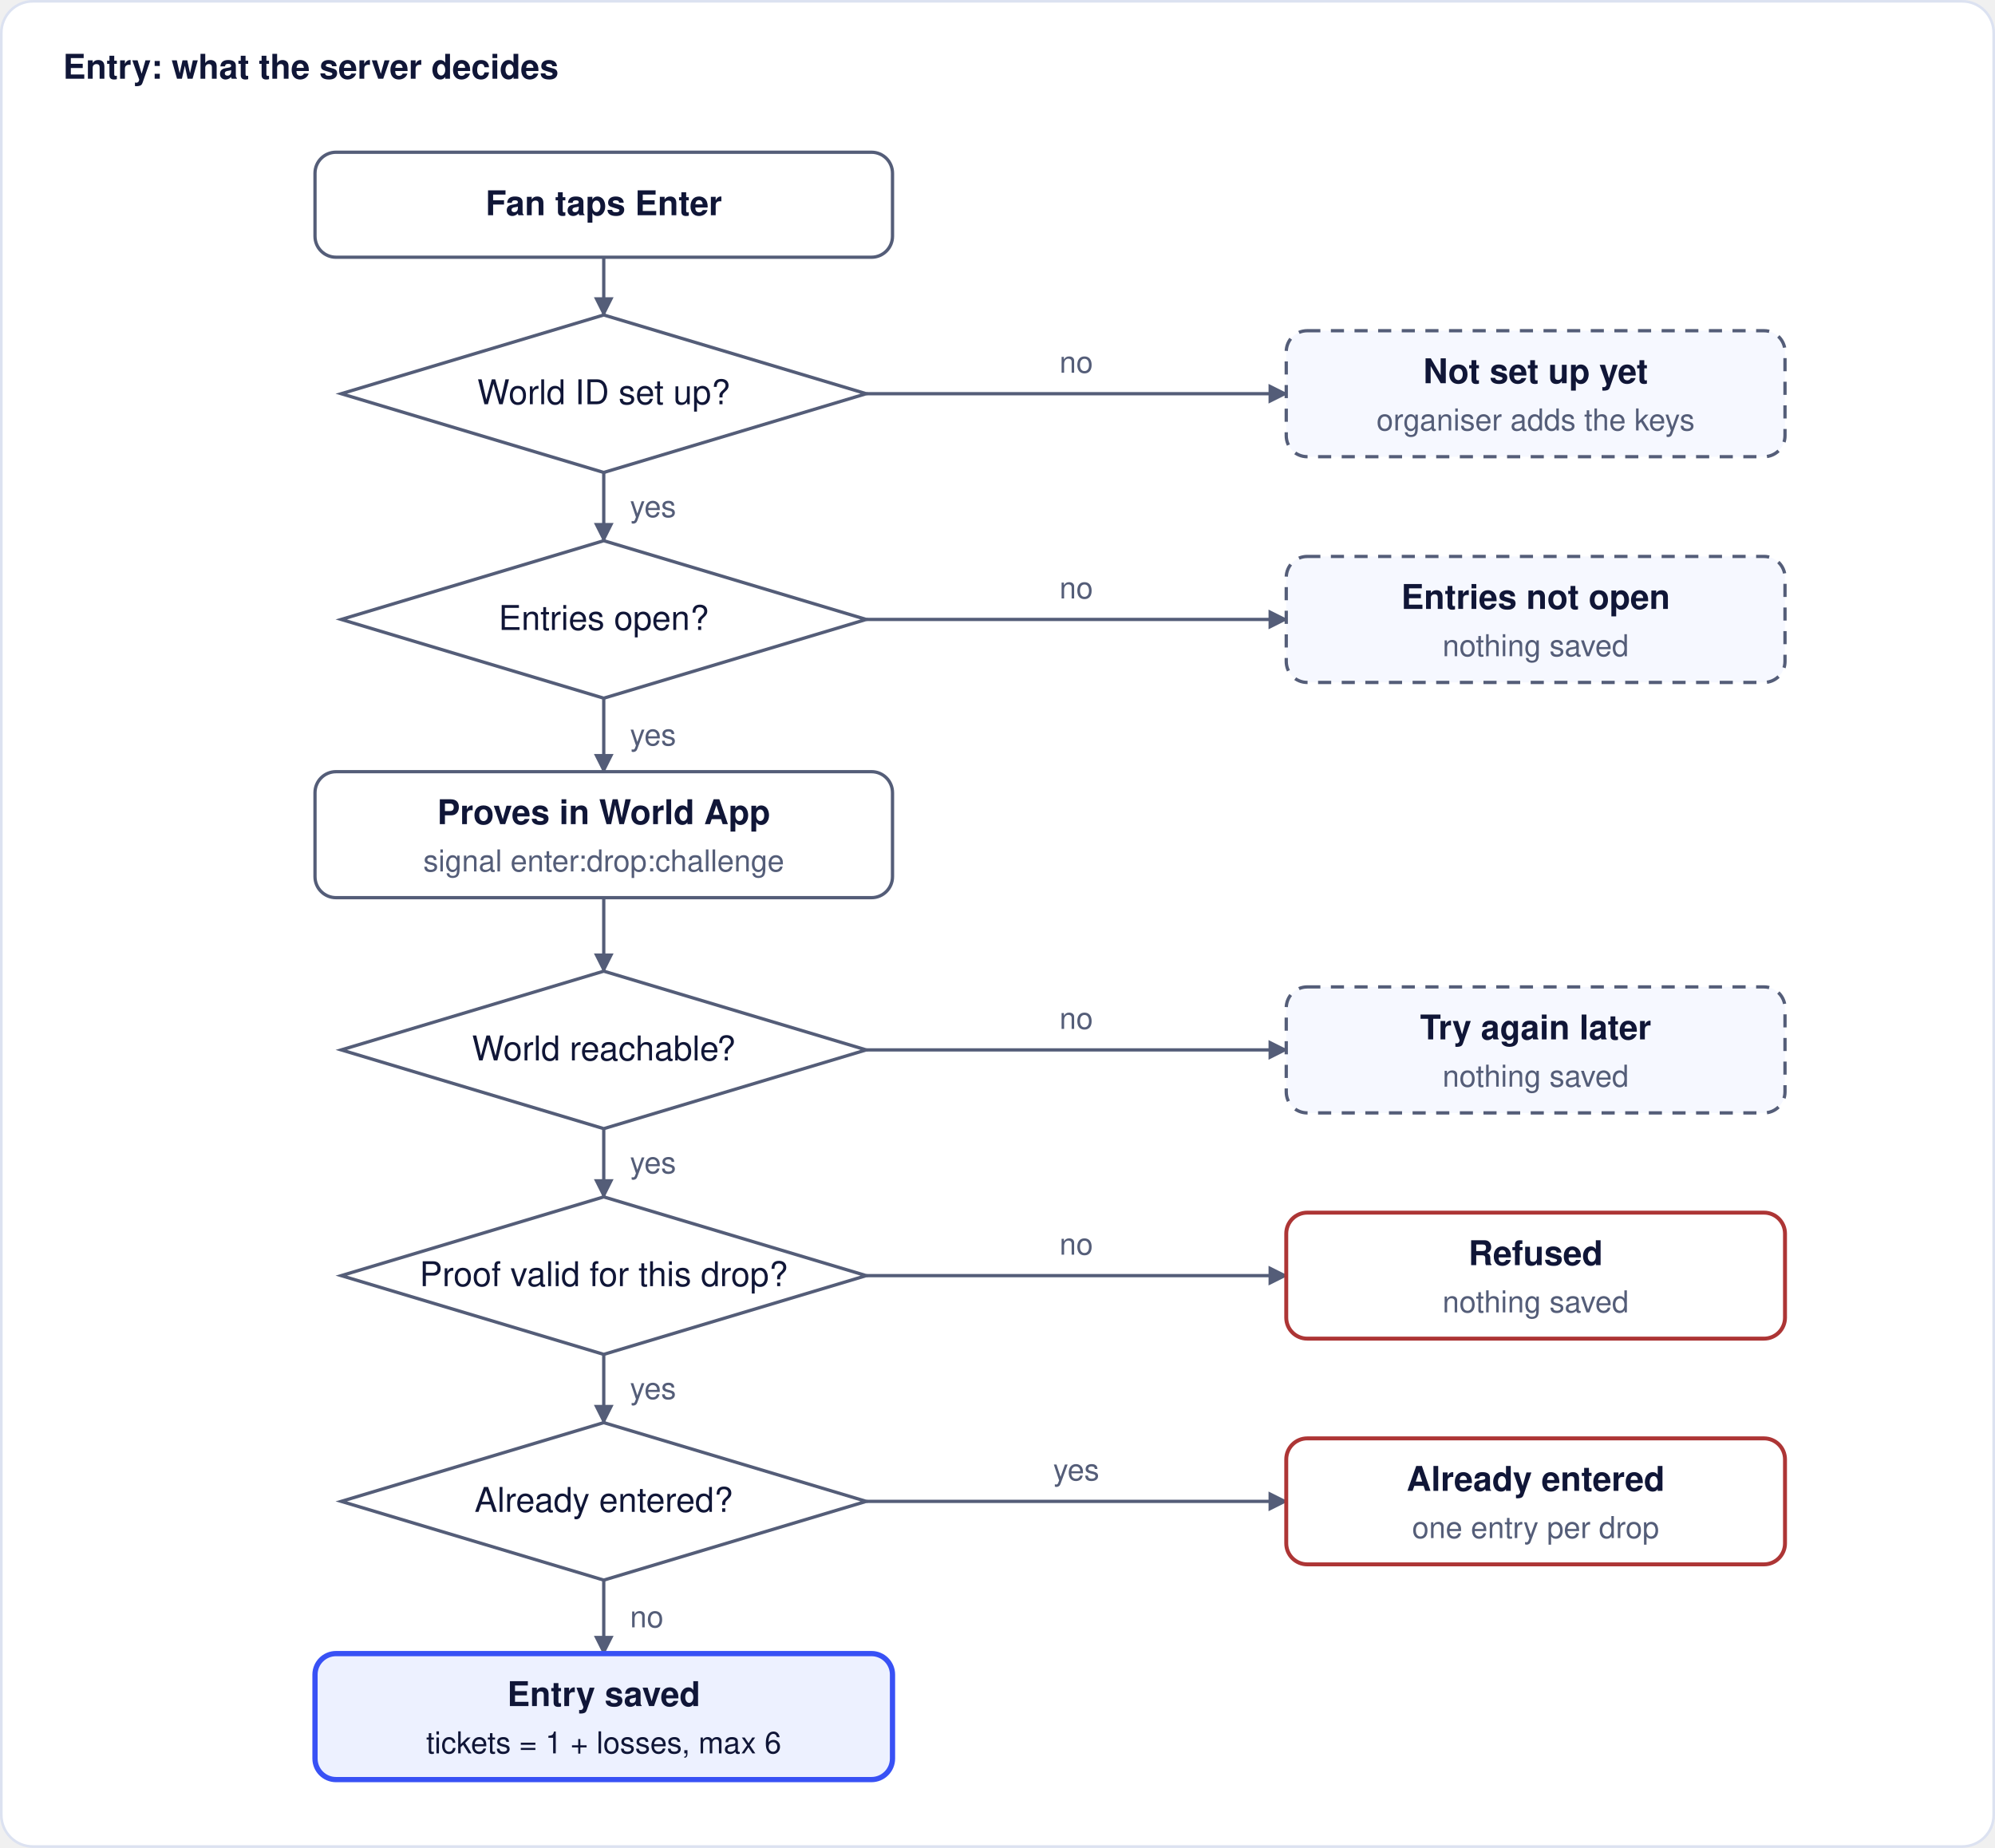
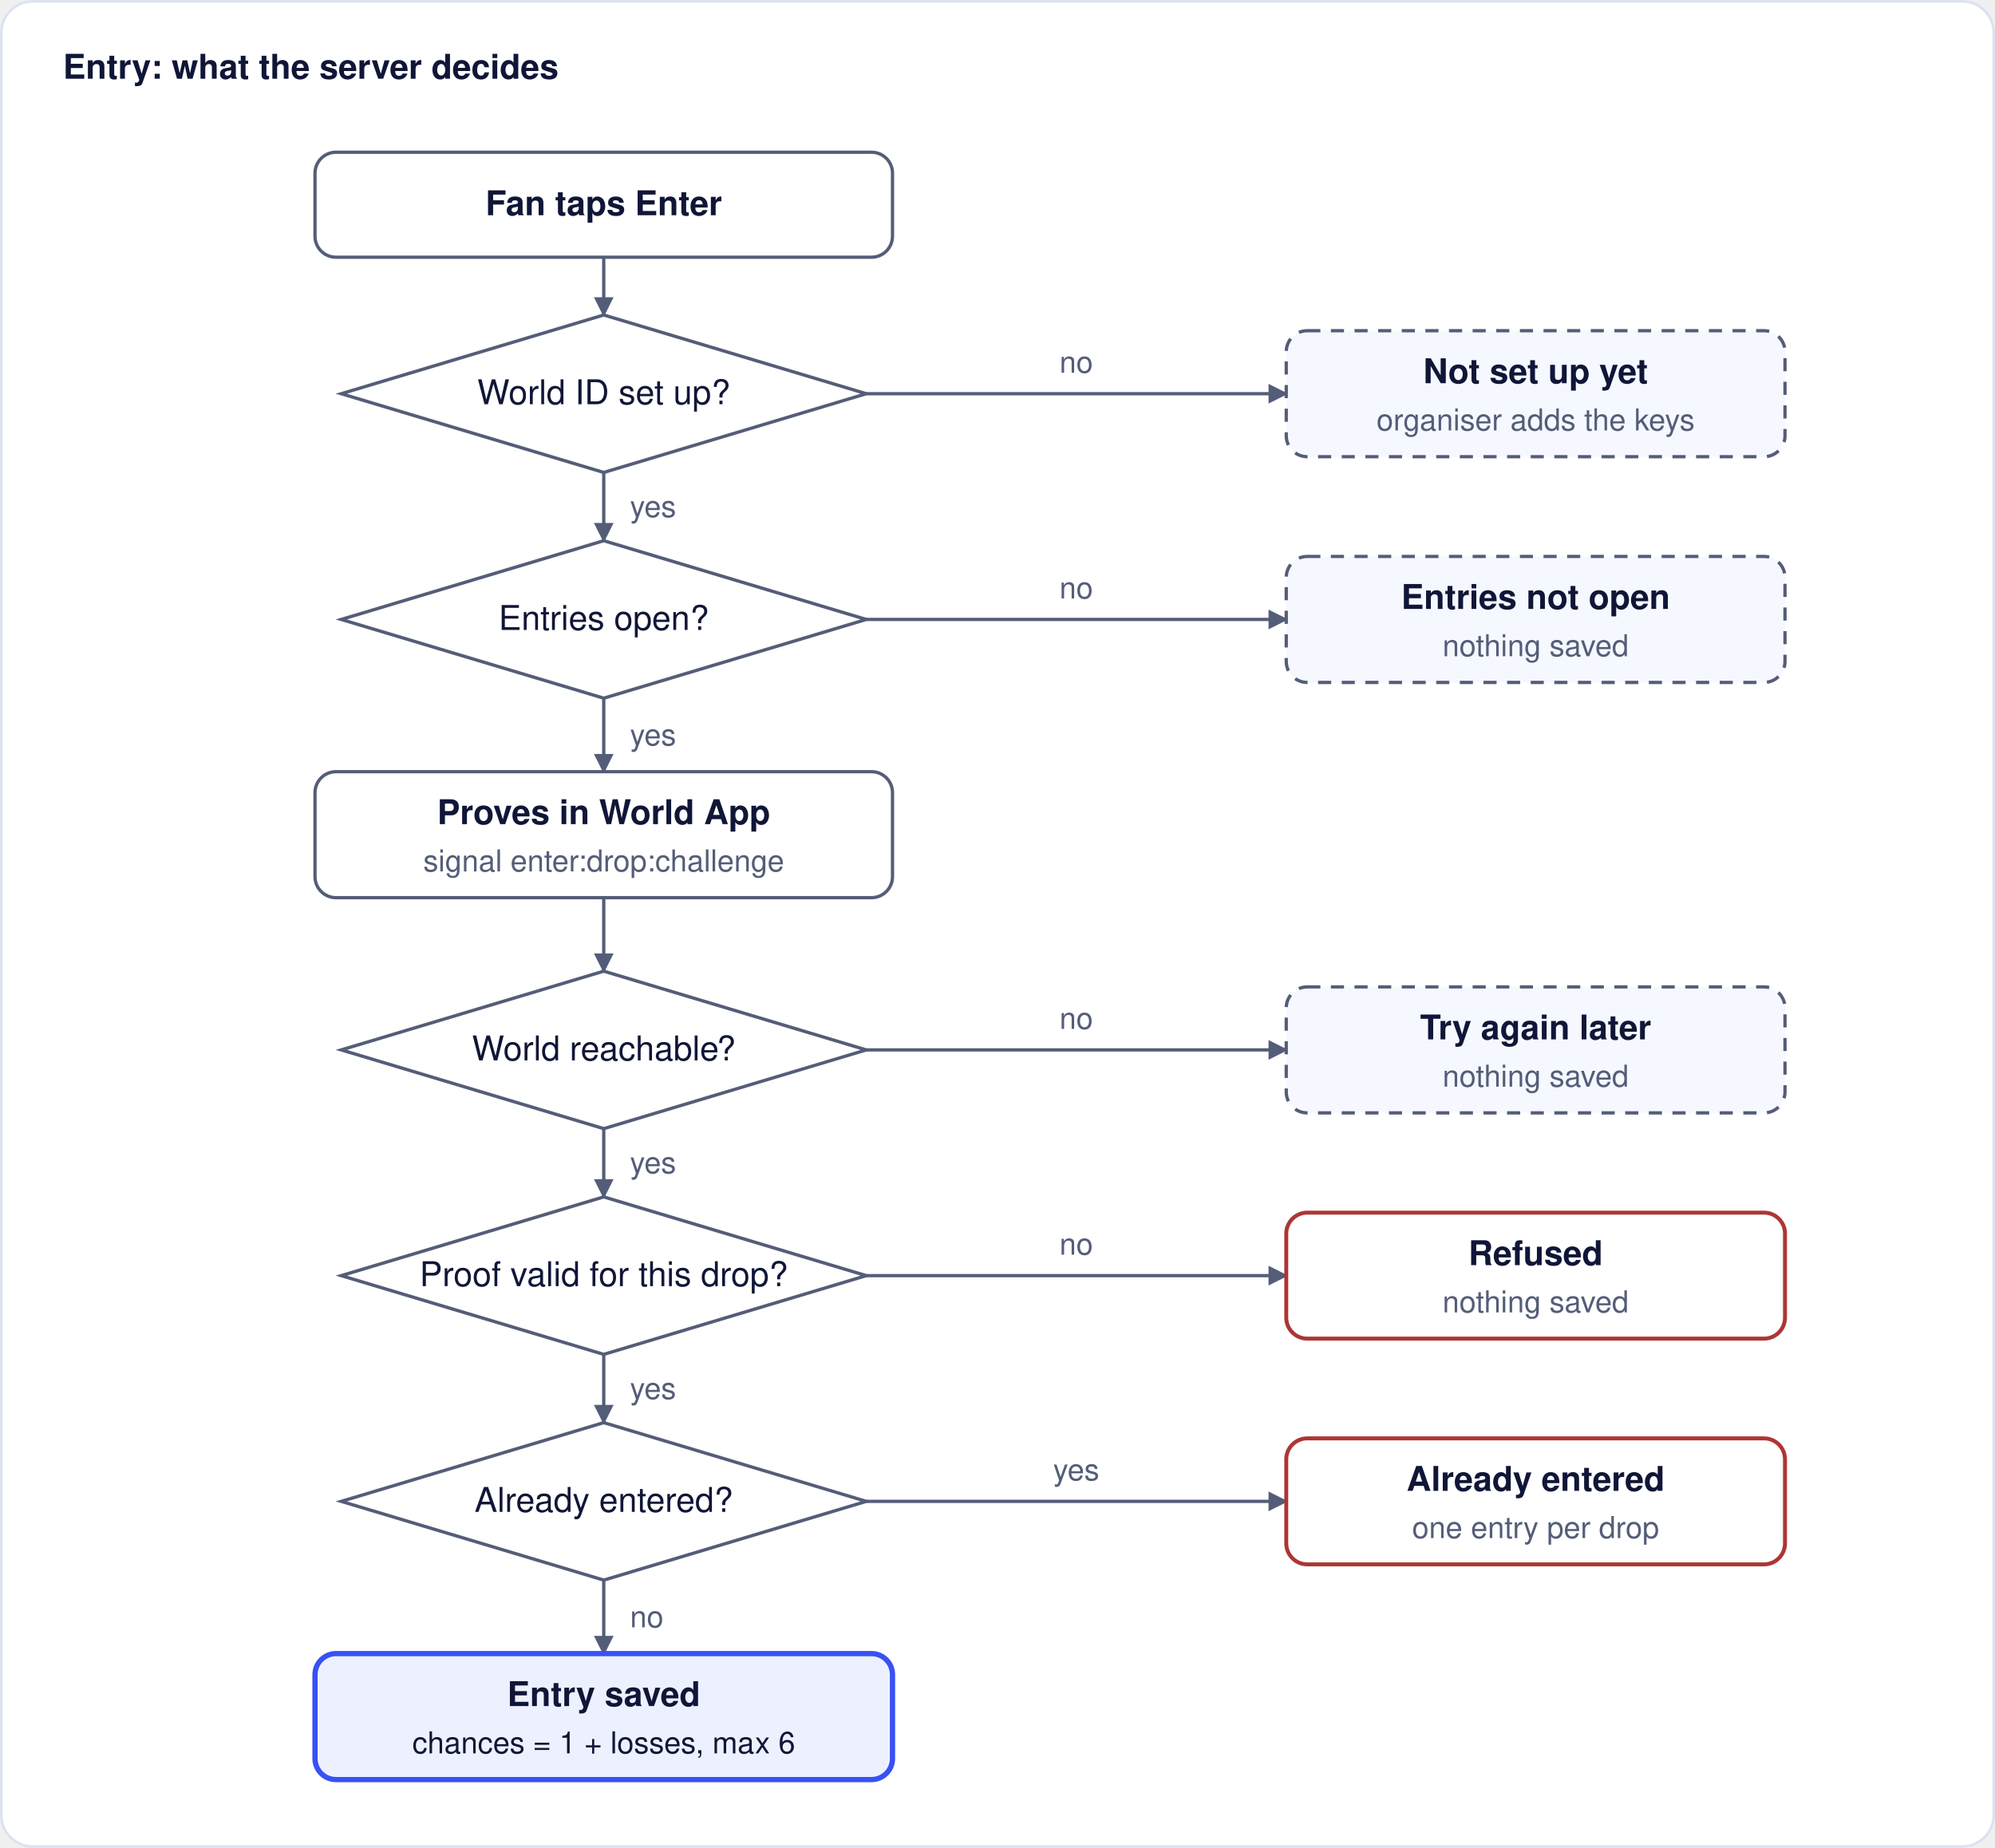
<svg xmlns="http://www.w3.org/2000/svg" viewBox="0 0 760 704" width="760" height="704" role="img" font-size="13" font-family="Manrope, -apple-system, BlinkMacSystemFont, 'Segoe UI', Helvetica, Arial, sans-serif">
  <rect x="0.5" y="0.5" width="759" height="703" rx="12" fill="#FFFFFF" stroke="#DCE2F1" />
  <defs>
    <marker id="entry-arrow" viewBox="0 0 10 10" refX="9" refY="5" markerWidth="6" markerHeight="6" orient="auto-start-reverse">
      <path d="M0 0L10 5L0 10z" fill="#545D78" />
    </marker>
  </defs>
  <text x="24" y="30" text-anchor="start" font-weight="600" fill="#101637">Entry: what the server decides</text>
  <g fill="none" stroke="#545D78" stroke-width="1.25">
    <path d="M230 98V120" marker-end="url(#entry-arrow)" />
    <path d="M230 180V206" marker-end="url(#entry-arrow)" />
    <path d="M230 266V294" marker-end="url(#entry-arrow)" />
    <path d="M230 342V370" marker-end="url(#entry-arrow)" />
    <path d="M230 430V456" marker-end="url(#entry-arrow)" />
    <path d="M230 516V542" marker-end="url(#entry-arrow)" />
    <path d="M230 602V630" marker-end="url(#entry-arrow)" />
    <path d="M330 150H490" marker-end="url(#entry-arrow)" />
    <path d="M330 236H490" marker-end="url(#entry-arrow)" />
    <path d="M330 400H490" marker-end="url(#entry-arrow)" />
    <path d="M330 486H490" marker-end="url(#entry-arrow)" />
    <path d="M330 572H490" marker-end="url(#entry-arrow)" />
  </g>
  <rect x="120" y="58" width="220" height="40" rx="8" fill="#FFFFFF" stroke="#545D78" stroke-width="1.25" />
  <text x="230" y="82" text-anchor="middle" font-weight="600" fill="#101637">Fan taps Enter</text>
  <polygon points="130,150 230,120 330,150 230,180" fill="#FFFFFF" stroke="#545D78" stroke-width="1.25" />
  <text x="230" y="154" text-anchor="middle" fill="#101637">World ID set up?</text>
  <polygon points="130,236 230,206 330,236 230,266" fill="#FFFFFF" stroke="#545D78" stroke-width="1.25" />
  <text x="230" y="240" text-anchor="middle" fill="#101637">Entries open?</text>
  <polygon points="130,400 230,370 330,400 230,430" fill="#FFFFFF" stroke="#545D78" stroke-width="1.25" />
  <text x="230" y="404" text-anchor="middle" fill="#101637">World reachable?</text>
  <polygon points="130,486 230,456 330,486 230,516" fill="#FFFFFF" stroke="#545D78" stroke-width="1.25" />
  <text x="230" y="490" text-anchor="middle" fill="#101637">Proof valid for this drop?</text>
  <polygon points="130,572 230,542 330,572 230,602" fill="#FFFFFF" stroke="#545D78" stroke-width="1.25" />
  <text x="230" y="576" text-anchor="middle" fill="#101637">Already entered?</text>
  <rect x="120" y="294" width="220" height="48" rx="8" fill="#FFFFFF" stroke="#545D78" stroke-width="1.25" />
  <text x="230" y="314" text-anchor="middle" font-weight="600" fill="#101637">Proves in World App</text>
  <text x="230" y="332" text-anchor="middle" font-size="11.5" fill="#545D78">signal enter:drop:challenge</text>
  <rect x="120" y="630" width="220" height="48" rx="8" fill="#EDF1FF" stroke="#3851F5" stroke-width="2" />
  <text x="230" y="650" text-anchor="middle" font-weight="600" fill="#101637">Entry saved</text>
-   <text x="230" y="668" text-anchor="middle" font-size="11.5" fill="#101637">tickets = 1 + losses, max 6</text>
+   <text x="230" y="668" text-anchor="middle" font-size="11.5" fill="#101637">chances = 1 + losses, max 6</text>
  <rect x="490" y="126" width="190" height="48" rx="8" fill="#F6F8FF" stroke="#545D78" stroke-width="1.25" stroke-dasharray="5 4" />
  <text x="585" y="146" text-anchor="middle" font-weight="600" fill="#101637">Not set up yet</text>
  <text x="585" y="164" text-anchor="middle" font-size="11.5" fill="#545D78">organiser adds the keys</text>
  <text x="410" y="142" text-anchor="middle" font-size="11.5" fill="#545D78">no</text>
  <rect x="490" y="212" width="190" height="48" rx="8" fill="#F6F8FF" stroke="#545D78" stroke-width="1.25" stroke-dasharray="5 4" />
  <text x="585" y="232" text-anchor="middle" font-weight="600" fill="#101637">Entries not open</text>
  <text x="585" y="250" text-anchor="middle" font-size="11.5" fill="#545D78">nothing saved</text>
  <text x="410" y="228" text-anchor="middle" font-size="11.5" fill="#545D78">no</text>
  <rect x="490" y="376" width="190" height="48" rx="8" fill="#F6F8FF" stroke="#545D78" stroke-width="1.25" stroke-dasharray="5 4" />
  <text x="585" y="396" text-anchor="middle" font-weight="600" fill="#101637">Try again later</text>
  <text x="585" y="414" text-anchor="middle" font-size="11.5" fill="#545D78">nothing saved</text>
  <text x="410" y="392" text-anchor="middle" font-size="11.5" fill="#545D78">no</text>
  <rect x="490" y="462" width="190" height="48" rx="8" fill="#FFFFFF" stroke="#AD3535" stroke-width="1.5" />
  <text x="585" y="482" text-anchor="middle" font-weight="600" fill="#101637">Refused</text>
  <text x="585" y="500" text-anchor="middle" font-size="11.5" fill="#545D78">nothing saved</text>
  <text x="410" y="478" text-anchor="middle" font-size="11.5" fill="#545D78">no</text>
  <rect x="490" y="548" width="190" height="48" rx="8" fill="#FFFFFF" stroke="#AD3535" stroke-width="1.5" />
  <text x="585" y="568" text-anchor="middle" font-weight="600" fill="#101637">Already entered</text>
  <text x="585" y="586" text-anchor="middle" font-size="11.5" fill="#545D78">one entry per drop</text>
  <text x="410" y="564" text-anchor="middle" font-size="11.5" fill="#545D78">yes</text>
  <text x="240" y="197" text-anchor="start" font-size="11.5" fill="#545D78">yes</text>
  <text x="240" y="284" text-anchor="start" font-size="11.5" fill="#545D78">yes</text>
  <text x="240" y="447" text-anchor="start" font-size="11.5" fill="#545D78">yes</text>
  <text x="240" y="533" text-anchor="start" font-size="11.5" fill="#545D78">yes</text>
  <text x="240" y="620" text-anchor="start" font-size="11.5" fill="#545D78">no</text>
</svg>
